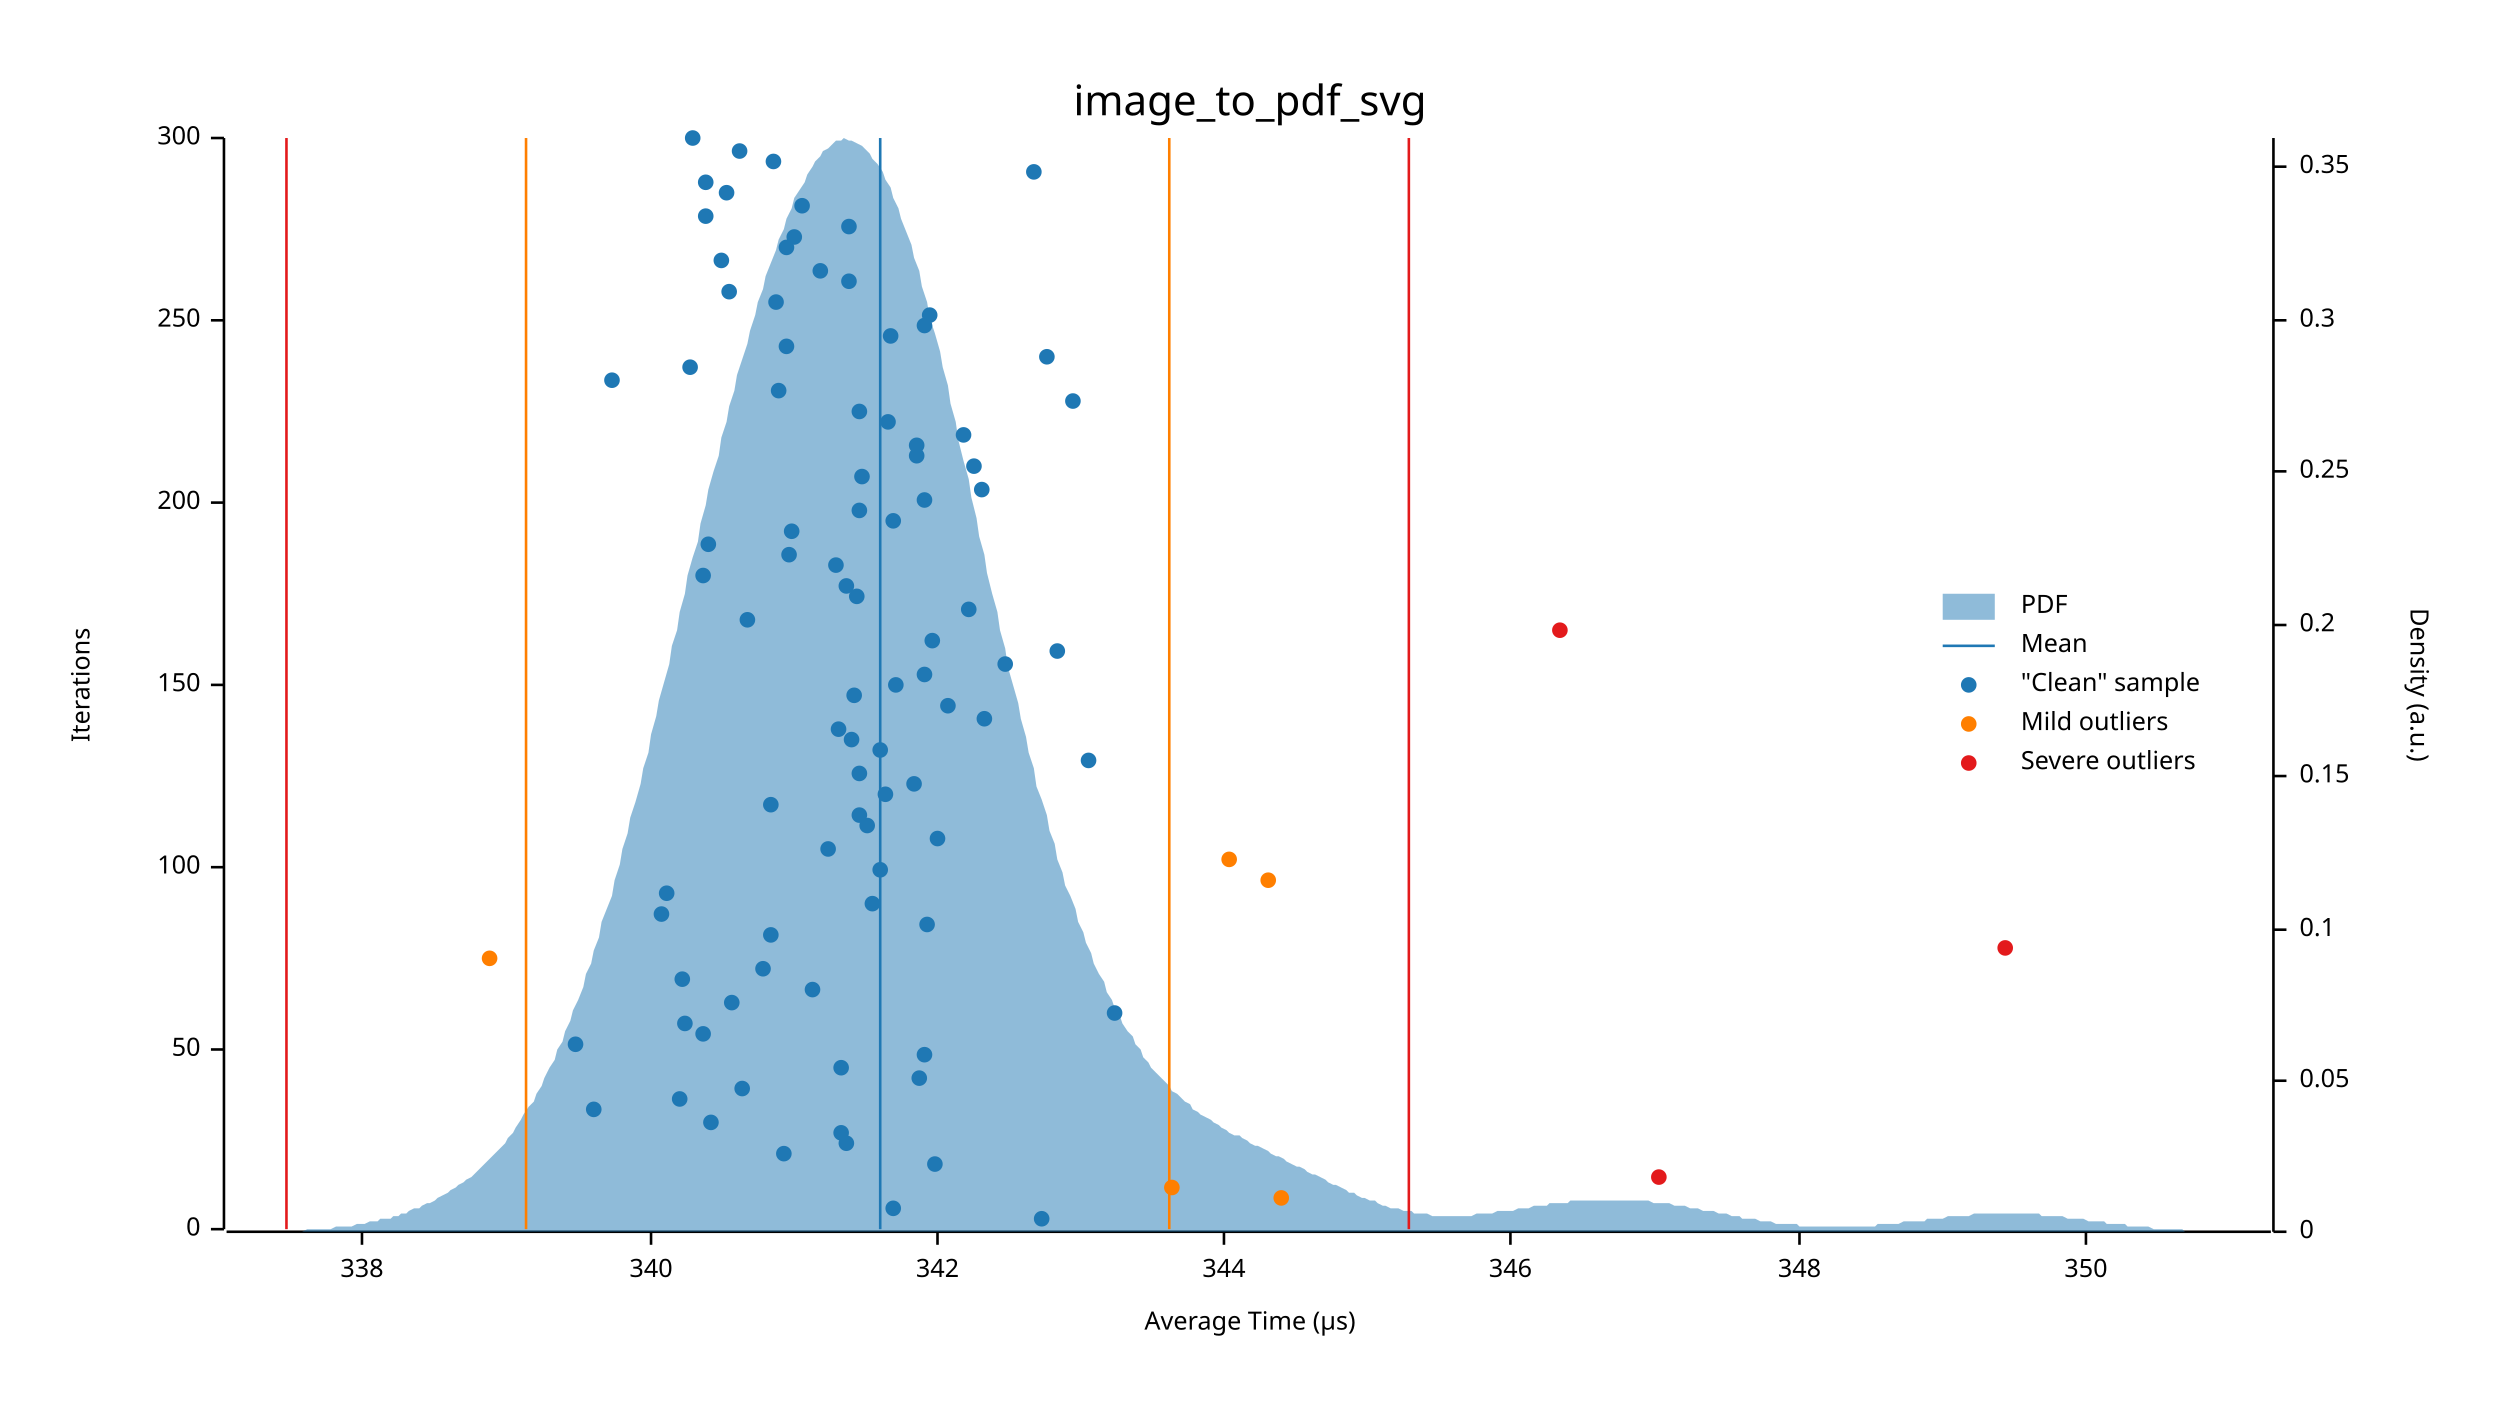
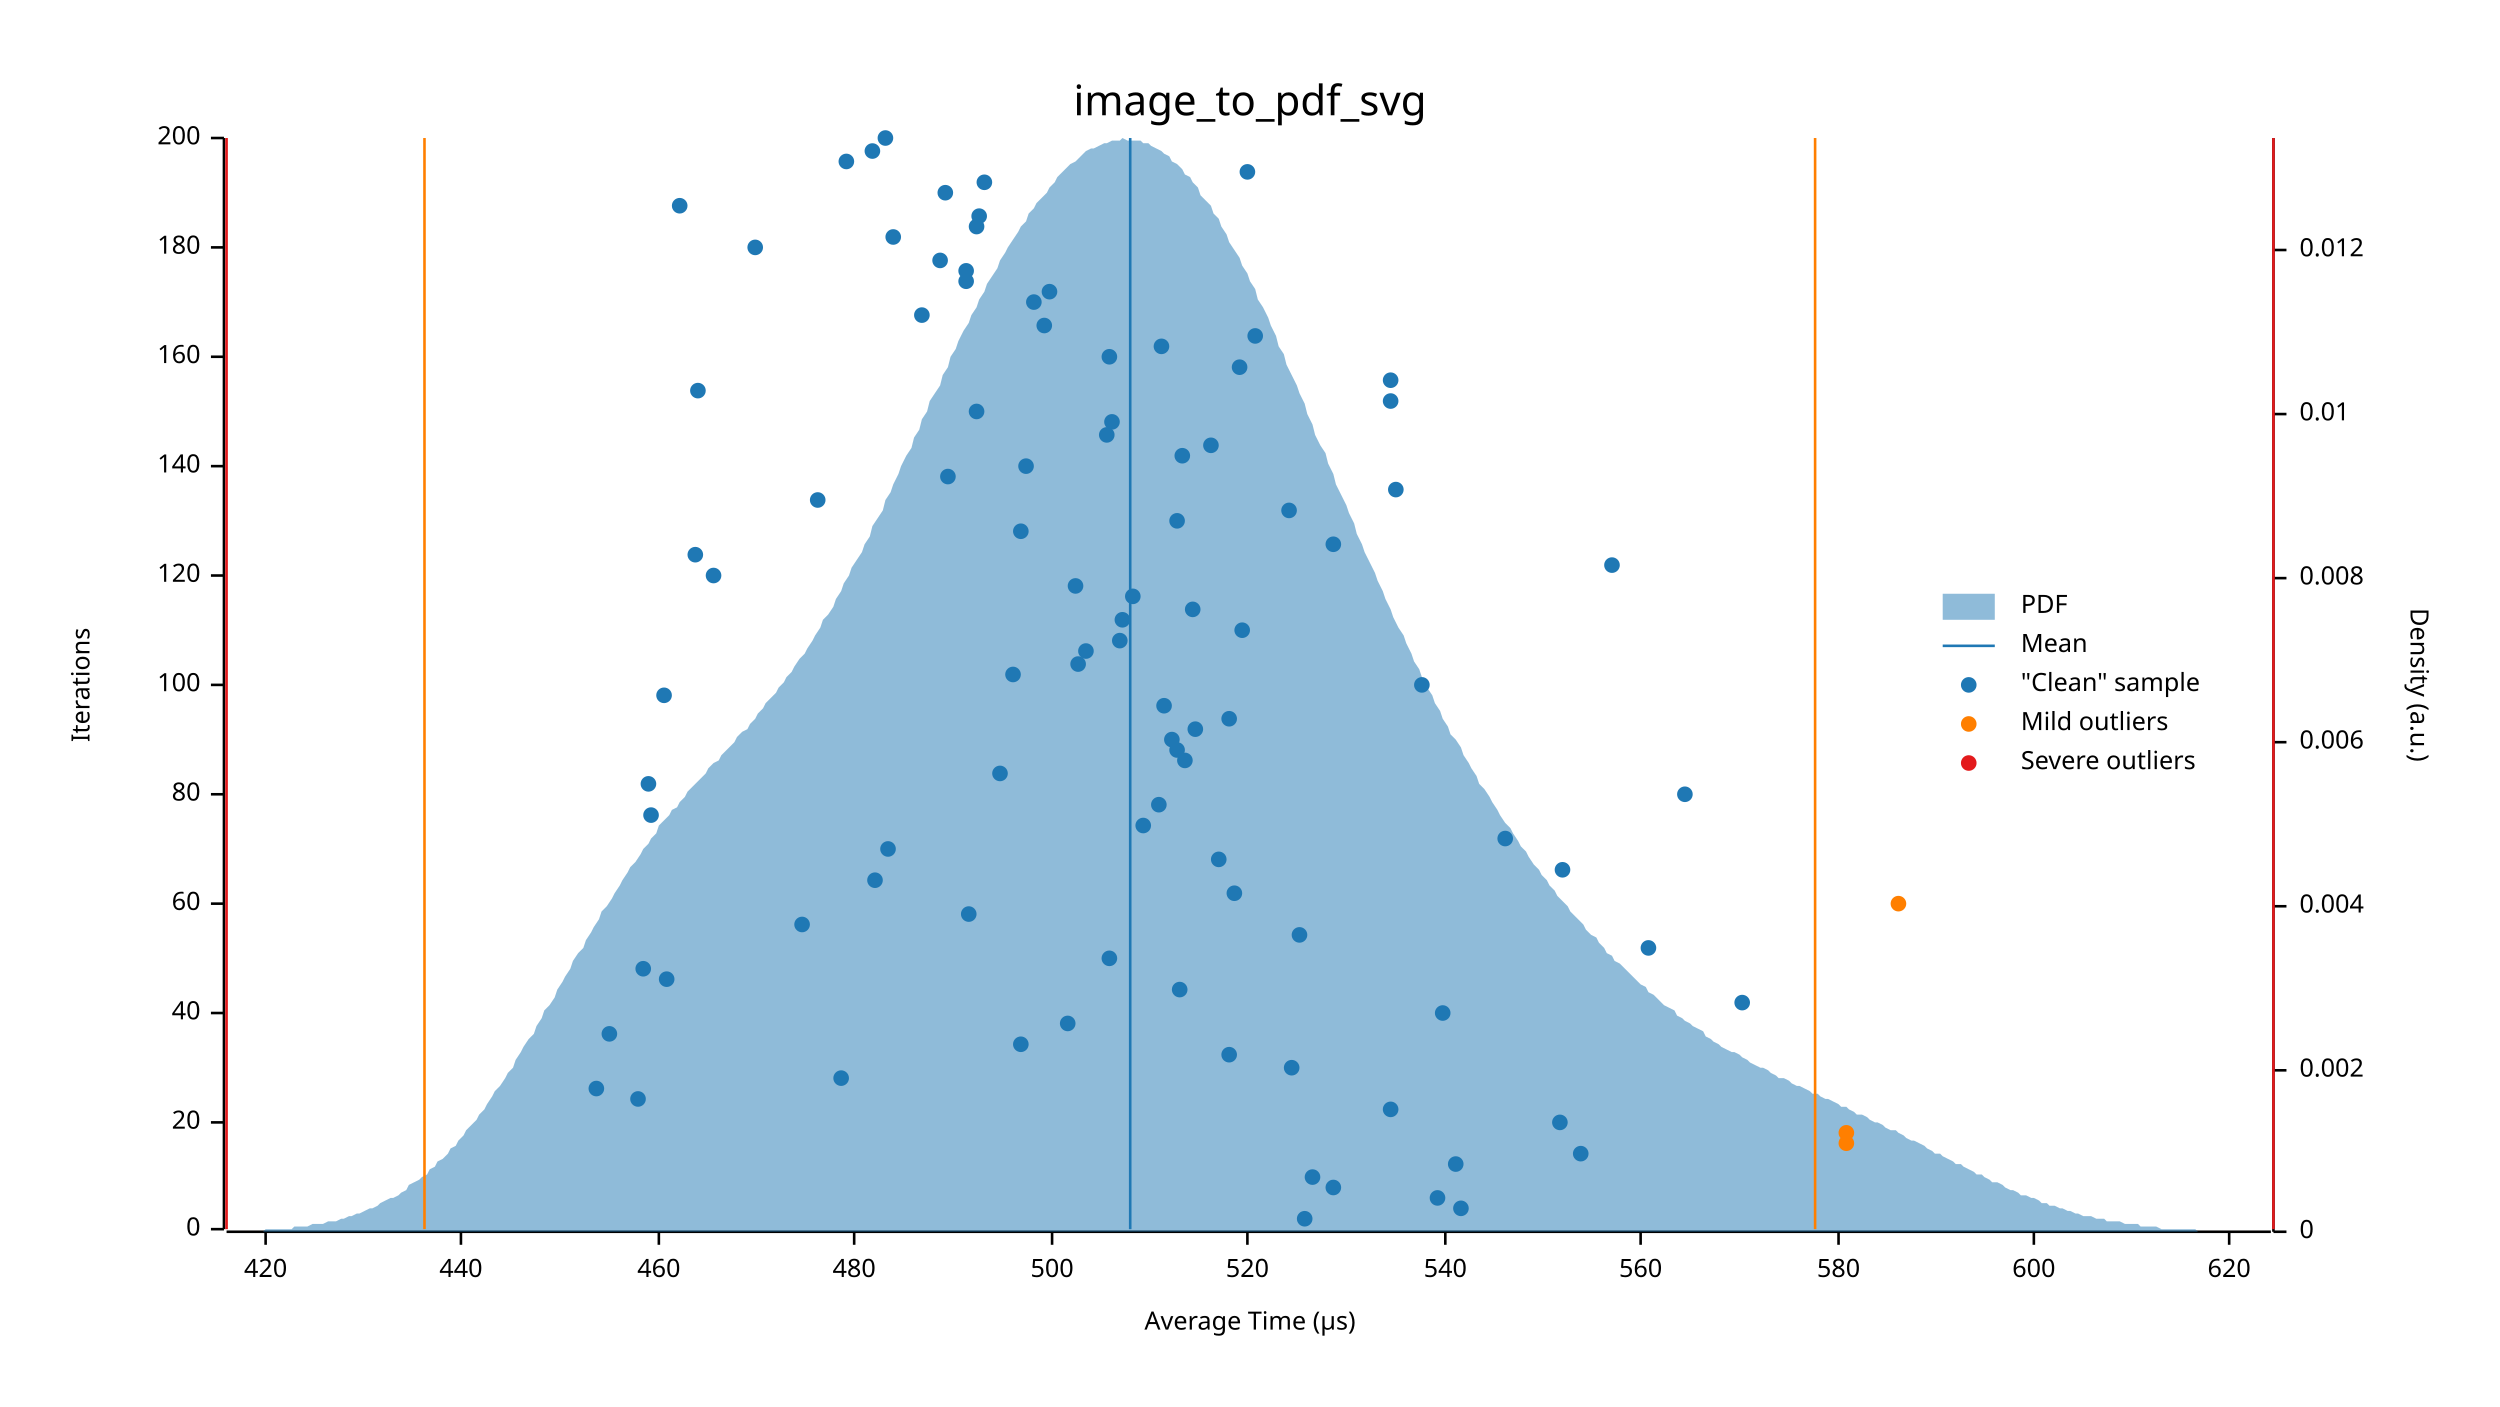
<svg xmlns="http://www.w3.org/2000/svg" width="960" height="540" viewBox="0 0 960 540">
  <text x="480" y="32" dy="0.76em" text-anchor="middle" font-family="sans-serif" font-size="16.129" opacity="1" fill="#000000">
image_to_pdf_svg
</text>
  <text x="27" y="263" dy="0.76em" text-anchor="middle" font-family="sans-serif" font-size="9.677" opacity="1" fill="#000000" transform="rotate(270, 27, 263)">
Iterations
</text>
  <text x="480" y="513" dy="-0.5ex" text-anchor="middle" font-family="sans-serif" font-size="9.677" opacity="1" fill="#000000">
Average Time (µs)
</text>
  <polyline fill="none" opacity="1" stroke="#000000" stroke-width="1" points="86,53 86,472 " />
  <text x="77" y="472" dy="0.5ex" text-anchor="end" font-family="sans-serif" font-size="9.677" opacity="1" fill="#000000">
0
</text>
  <polyline fill="none" opacity="1" stroke="#000000" stroke-width="1" points="81,472 86,472 " />
-   <text x="77" y="403" dy="0.5ex" text-anchor="end" font-family="sans-serif" font-size="9.677" opacity="1" fill="#000000">
- 50
- </text>
-   <polyline fill="none" opacity="1" stroke="#000000" stroke-width="1" points="81,403 86,403 " />
-   <text x="77" y="333" dy="0.5ex" text-anchor="end" font-family="sans-serif" font-size="9.677" opacity="1" fill="#000000">
+   <text x="77" y="431" dy="0.5ex" text-anchor="end" font-family="sans-serif" font-size="9.677" opacity="1" fill="#000000">
+ 20
+ </text>
+   <polyline fill="none" opacity="1" stroke="#000000" stroke-width="1" points="81,431 86,431 " />
+   <text x="77" y="389" dy="0.5ex" text-anchor="end" font-family="sans-serif" font-size="9.677" opacity="1" fill="#000000">
+ 40
+ </text>
+   <polyline fill="none" opacity="1" stroke="#000000" stroke-width="1" points="81,389 86,389 " />
+   <text x="77" y="347" dy="0.5ex" text-anchor="end" font-family="sans-serif" font-size="9.677" opacity="1" fill="#000000">
+ 60
+ </text>
+   <polyline fill="none" opacity="1" stroke="#000000" stroke-width="1" points="81,347 86,347 " />
+   <text x="77" y="305" dy="0.5ex" text-anchor="end" font-family="sans-serif" font-size="9.677" opacity="1" fill="#000000">
+ 80
+ </text>
+   <polyline fill="none" opacity="1" stroke="#000000" stroke-width="1" points="81,305 86,305 " />
+   <text x="77" y="263" dy="0.5ex" text-anchor="end" font-family="sans-serif" font-size="9.677" opacity="1" fill="#000000">
100
</text>
-   <polyline fill="none" opacity="1" stroke="#000000" stroke-width="1" points="81,333 86,333 " />
-   <text x="77" y="263" dy="0.5ex" text-anchor="end" font-family="sans-serif" font-size="9.677" opacity="1" fill="#000000">
- 150
- </text>
  <polyline fill="none" opacity="1" stroke="#000000" stroke-width="1" points="81,263 86,263 " />
-   <text x="77" y="193" dy="0.5ex" text-anchor="end" font-family="sans-serif" font-size="9.677" opacity="1" fill="#000000">
+   <text x="77" y="221" dy="0.5ex" text-anchor="end" font-family="sans-serif" font-size="9.677" opacity="1" fill="#000000">
+ 120
+ </text>
+   <polyline fill="none" opacity="1" stroke="#000000" stroke-width="1" points="81,221 86,221 " />
+   <text x="77" y="179" dy="0.5ex" text-anchor="end" font-family="sans-serif" font-size="9.677" opacity="1" fill="#000000">
+ 140
+ </text>
+   <polyline fill="none" opacity="1" stroke="#000000" stroke-width="1" points="81,179 86,179 " />
+   <text x="77" y="137" dy="0.5ex" text-anchor="end" font-family="sans-serif" font-size="9.677" opacity="1" fill="#000000">
+ 160
+ </text>
+   <polyline fill="none" opacity="1" stroke="#000000" stroke-width="1" points="81,137 86,137 " />
+   <text x="77" y="95" dy="0.5ex" text-anchor="end" font-family="sans-serif" font-size="9.677" opacity="1" fill="#000000">
+ 180
+ </text>
+   <polyline fill="none" opacity="1" stroke="#000000" stroke-width="1" points="81,95 86,95 " />
+   <text x="77" y="53" dy="0.5ex" text-anchor="end" font-family="sans-serif" font-size="9.677" opacity="1" fill="#000000">
200
- </text>
-   <polyline fill="none" opacity="1" stroke="#000000" stroke-width="1" points="81,193 86,193 " />
-   <text x="77" y="123" dy="0.5ex" text-anchor="end" font-family="sans-serif" font-size="9.677" opacity="1" fill="#000000">
- 250
- </text>
-   <polyline fill="none" opacity="1" stroke="#000000" stroke-width="1" points="81,123 86,123 " />
-   <text x="77" y="53" dy="0.5ex" text-anchor="end" font-family="sans-serif" font-size="9.677" opacity="1" fill="#000000">
- 300
</text>
  <polyline fill="none" opacity="1" stroke="#000000" stroke-width="1" points="81,53 86,53 " />
  <polyline fill="none" opacity="1" stroke="#000000" stroke-width="1" points="87,473 872,473 " />
-   <text x="139" y="483" dy="0.76em" text-anchor="middle" font-family="sans-serif" font-size="9.677" opacity="1" fill="#000000">
- 338
- </text>
-   <polyline fill="none" opacity="1" stroke="#000000" stroke-width="1" points="139,473 139,478 " />
-   <text x="250" y="483" dy="0.76em" text-anchor="middle" font-family="sans-serif" font-size="9.677" opacity="1" fill="#000000">
- 340
- </text>
-   <polyline fill="none" opacity="1" stroke="#000000" stroke-width="1" points="250,473 250,478 " />
-   <text x="360" y="483" dy="0.76em" text-anchor="middle" font-family="sans-serif" font-size="9.677" opacity="1" fill="#000000">
- 342
- </text>
-   <polyline fill="none" opacity="1" stroke="#000000" stroke-width="1" points="360,473 360,478 " />
-   <text x="470" y="483" dy="0.76em" text-anchor="middle" font-family="sans-serif" font-size="9.677" opacity="1" fill="#000000">
- 344
- </text>
-   <polyline fill="none" opacity="1" stroke="#000000" stroke-width="1" points="470,473 470,478 " />
-   <text x="580" y="483" dy="0.76em" text-anchor="middle" font-family="sans-serif" font-size="9.677" opacity="1" fill="#000000">
- 346
- </text>
-   <polyline fill="none" opacity="1" stroke="#000000" stroke-width="1" points="580,473 580,478 " />
-   <text x="691" y="483" dy="0.76em" text-anchor="middle" font-family="sans-serif" font-size="9.677" opacity="1" fill="#000000">
- 348
- </text>
-   <polyline fill="none" opacity="1" stroke="#000000" stroke-width="1" points="691,473 691,478 " />
-   <text x="801" y="483" dy="0.76em" text-anchor="middle" font-family="sans-serif" font-size="9.677" opacity="1" fill="#000000">
- 350
- </text>
-   <polyline fill="none" opacity="1" stroke="#000000" stroke-width="1" points="801,473 801,478 " />
+   <text x="102" y="483" dy="0.76em" text-anchor="middle" font-family="sans-serif" font-size="9.677" opacity="1" fill="#000000">
+ 420
+ </text>
+   <polyline fill="none" opacity="1" stroke="#000000" stroke-width="1" points="102,473 102,478 " />
+   <text x="177" y="483" dy="0.76em" text-anchor="middle" font-family="sans-serif" font-size="9.677" opacity="1" fill="#000000">
+ 440
+ </text>
+   <polyline fill="none" opacity="1" stroke="#000000" stroke-width="1" points="177,473 177,478 " />
+   <text x="253" y="483" dy="0.76em" text-anchor="middle" font-family="sans-serif" font-size="9.677" opacity="1" fill="#000000">
+ 460
+ </text>
+   <polyline fill="none" opacity="1" stroke="#000000" stroke-width="1" points="253,473 253,478 " />
+   <text x="328" y="483" dy="0.76em" text-anchor="middle" font-family="sans-serif" font-size="9.677" opacity="1" fill="#000000">
+ 480
+ </text>
+   <polyline fill="none" opacity="1" stroke="#000000" stroke-width="1" points="328,473 328,478 " />
+   <text x="404" y="483" dy="0.76em" text-anchor="middle" font-family="sans-serif" font-size="9.677" opacity="1" fill="#000000">
+ 500
+ </text>
+   <polyline fill="none" opacity="1" stroke="#000000" stroke-width="1" points="404,473 404,478 " />
+   <text x="479" y="483" dy="0.76em" text-anchor="middle" font-family="sans-serif" font-size="9.677" opacity="1" fill="#000000">
+ 520
+ </text>
+   <polyline fill="none" opacity="1" stroke="#000000" stroke-width="1" points="479,473 479,478 " />
+   <text x="555" y="483" dy="0.76em" text-anchor="middle" font-family="sans-serif" font-size="9.677" opacity="1" fill="#000000">
+ 540
+ </text>
+   <polyline fill="none" opacity="1" stroke="#000000" stroke-width="1" points="555,473 555,478 " />
+   <text x="630" y="483" dy="0.76em" text-anchor="middle" font-family="sans-serif" font-size="9.677" opacity="1" fill="#000000">
+ 560
+ </text>
+   <polyline fill="none" opacity="1" stroke="#000000" stroke-width="1" points="630,473 630,478 " />
+   <text x="706" y="483" dy="0.76em" text-anchor="middle" font-family="sans-serif" font-size="9.677" opacity="1" fill="#000000">
+ 580
+ </text>
+   <polyline fill="none" opacity="1" stroke="#000000" stroke-width="1" points="706,473 706,478 " />
+   <text x="781" y="483" dy="0.76em" text-anchor="middle" font-family="sans-serif" font-size="9.677" opacity="1" fill="#000000">
+ 600
+ </text>
+   <polyline fill="none" opacity="1" stroke="#000000" stroke-width="1" points="781,473 781,478 " />
+   <text x="856" y="483" dy="0.76em" text-anchor="middle" font-family="sans-serif" font-size="9.677" opacity="1" fill="#000000">
+ 620
+ </text>
+   <polyline fill="none" opacity="1" stroke="#000000" stroke-width="1" points="856,473 856,478 " />
  <text x="933" y="263" dy="0.76em" text-anchor="middle" font-family="sans-serif" font-size="9.677" opacity="1" fill="#000000" transform="rotate(90, 933, 263)">
Density (a.u.)
</text>
  <polyline fill="none" opacity="1" stroke="#000000" stroke-width="1" points="873,53 873,473 " />
  <text x="883" y="473" dy="0.5ex" text-anchor="start" font-family="sans-serif" font-size="9.677" opacity="1" fill="#000000">
0
</text>
  <polyline fill="none" opacity="1" stroke="#000000" stroke-width="1" points="873,473 878,473 " />
-   <text x="883" y="415" dy="0.5ex" text-anchor="start" font-family="sans-serif" font-size="9.677" opacity="1" fill="#000000">
- 0.05
- </text>
-   <polyline fill="none" opacity="1" stroke="#000000" stroke-width="1" points="873,415 878,415 " />
-   <text x="883" y="357" dy="0.5ex" text-anchor="start" font-family="sans-serif" font-size="9.677" opacity="1" fill="#000000">
- 0.1
- </text>
-   <polyline fill="none" opacity="1" stroke="#000000" stroke-width="1" points="873,357 878,357 " />
-   <text x="883" y="298" dy="0.5ex" text-anchor="start" font-family="sans-serif" font-size="9.677" opacity="1" fill="#000000">
- 0.15
- </text>
-   <polyline fill="none" opacity="1" stroke="#000000" stroke-width="1" points="873,298 878,298 " />
-   <text x="883" y="240" dy="0.5ex" text-anchor="start" font-family="sans-serif" font-size="9.677" opacity="1" fill="#000000">
- 0.2
- </text>
-   <polyline fill="none" opacity="1" stroke="#000000" stroke-width="1" points="873,240 878,240 " />
-   <text x="883" y="181" dy="0.5ex" text-anchor="start" font-family="sans-serif" font-size="9.677" opacity="1" fill="#000000">
- 0.25
- </text>
-   <polyline fill="none" opacity="1" stroke="#000000" stroke-width="1" points="873,181 878,181 " />
-   <text x="883" y="123" dy="0.5ex" text-anchor="start" font-family="sans-serif" font-size="9.677" opacity="1" fill="#000000">
- 0.3
- </text>
-   <polyline fill="none" opacity="1" stroke="#000000" stroke-width="1" points="873,123 878,123 " />
-   <text x="883" y="64" dy="0.5ex" text-anchor="start" font-family="sans-serif" font-size="9.677" opacity="1" fill="#000000">
- 0.35
- </text>
-   <polyline fill="none" opacity="1" stroke="#000000" stroke-width="1" points="873,64 878,64 " />
-   <polygon opacity="0.5" fill="#1F78B4" points="87,473 88,473 90,473 91,473 93,473 94,473 96,473 98,473 99,473 101,473 102,473 104,473 105,473 107,473 109,473 110,473 112,473 113,473 115,473 116,473 118,472 120,472 121,472 123,472 124,472 126,472 127,472 129,471 131,471 132,471 134,471 135,471 137,470 138,470 140,470 142,469 143,469 145,469 146,468 148,468 150,468 151,467 153,467 154,466 156,466 157,465 159,464 161,464 162,463 164,462 165,462 167,461 168,460 170,459 172,458 173,457 175,456 176,455 178,454 179,453 181,452 183,450 184,449 186,447 187,446 189,444 190,443 192,441 194,439 195,437 197,435 198,433 200,430 201,428 203,425 205,423 206,420 208,417 209,414 211,410 213,407 214,403 216,400 217,396 219,392 220,388 222,384 224,379 225,374 227,370 228,365 230,360 231,354 233,349 235,344 236,338 238,332 239,326 241,320 242,314 244,308 246,301 247,295 249,289 250,282 252,275 253,269 255,262 257,255 258,248 260,242 261,235 263,228 264,221 266,214 268,208 269,201 271,194 272,188 274,181 276,175 277,168 279,162 280,156 282,150 283,144 285,138 287,132 288,127 290,121 291,116 293,111 294,106 296,101 298,96 299,92 301,88 302,84 304,80 305,76 307,73 309,70 310,67 312,64 313,62 315,60 316,58 318,57 320,55 321,54 323,54 324,53 326,54 327,54 329,55 331,56 332,57 334,59 335,61 337,63 339,66 340,69 342,72 343,76 345,80 346,84 348,89 350,94 351,99 353,104 354,110 356,116 357,122 359,128 361,135 362,141 364,148 365,155 367,162 368,169 370,177 372,184 373,191 375,199 376,206 378,213 379,220 381,228 383,235 384,242 386,249 387,256 389,263 391,270 392,276 394,283 395,289 397,295 398,302 400,307 402,313 403,319 405,324 406,330 408,335 409,340 411,344 413,349 414,354 416,358 417,362 419,366 420,370 422,374 424,377 425,381 427,384 428,387 430,390 431,393 433,396 435,398 436,401 438,403 439,406 441,408 442,410 444,412 446,414 447,415 449,417 450,419 452,420 454,422 455,423 457,424 458,426 460,427 461,428 463,429 465,430 466,431 468,432 469,433 471,434 472,435 474,436 476,436 477,437 479,438 480,439 482,440 483,440 485,441 487,442 488,443 490,444 491,444 493,445 494,446 496,447 498,448 499,448 501,449 502,450 504,451 505,451 507,452 509,453 510,454 512,455 513,455 515,456 517,457 518,458 520,458 521,459 523,460 524,460 526,461 528,461 529,462 531,463 532,463 534,464 535,464 537,464 539,465 540,465 542,465 543,466 545,466 546,466 548,466 550,467 551,467 553,467 554,467 556,467 557,467 559,467 561,467 562,467 564,467 565,467 567,466 568,466 570,466 572,466 573,466 575,465 576,465 578,465 580,465 581,465 583,464 584,464 586,464 587,464 589,463 591,463 592,463 594,463 595,462 597,462 598,462 600,462 602,462 603,461 605,461 606,461 608,461 609,461 611,461 613,461 614,461 616,461 617,461 619,461 620,461 622,461 624,461 625,461 627,461 628,461 630,461 632,461 633,461 635,462 636,462 638,462 639,462 641,462 643,463 644,463 646,463 647,463 649,464 650,464 652,464 654,465 655,465 657,465 658,465 660,466 661,466 663,466 665,467 666,467 668,467 669,468 671,468 672,468 674,468 676,469 677,469 679,469 680,469 682,470 683,470 685,470 687,470 688,470 690,470 691,471 693,471 695,471 696,471 698,471 699,471 701,471 702,471 704,471 706,471 707,471 709,471 710,471 712,471 713,471 715,471 717,471 718,471 720,471 721,470 723,470 724,470 726,470 728,470 729,470 731,469 732,469 734,469 735,469 737,469 739,469 740,468 742,468 743,468 745,468 746,468 748,467 750,467 751,467 753,467 754,467 756,467 758,466 759,466 761,466 762,466 764,466 765,466 767,466 769,466 770,466 772,466 773,466 775,466 776,466 778,466 780,466 781,466 783,466 784,467 786,467 787,467 789,467 791,467 792,467 794,468 795,468 797,468 798,468 800,468 802,469 803,469 805,469 806,469 808,469 809,470 811,470 813,470 814,470 816,470 817,471 819,471 821,471 822,471 824,471 825,471 827,472 828,472 830,472 832,472 833,472 835,472 836,472 838,472 839,473 841,473 843,473 844,473 846,473 847,473 849,473 850,473 852,473 854,473 855,473 857,473 858,473 860,473 861,473 863,473 865,473 866,473 868,473 869,473 871,473 873,473 873,473 87,473 " />
-   <polyline fill="none" opacity="1" stroke="#1F78B4" stroke-width="1" points="338,472 338,53 " />
-   <polyline fill="none" opacity="1" stroke="#FF7F00" stroke-width="1" points="202,472 202,53 " />
-   <polyline fill="none" opacity="1" stroke="#FF7F00" stroke-width="1" points="449,472 449,53 " />
-   <polyline fill="none" opacity="1" stroke="#E31A1C" stroke-width="1" points="110,472 110,53 " />
-   <polyline fill="none" opacity="1" stroke="#E31A1C" stroke-width="1" points="541,472 541,53 " />
-   <circle cx="400" cy="468" r="3" opacity="1" fill="#1F78B4" stroke="none" stroke-width="1" />
-   <circle cx="343" cy="464" r="3" opacity="1" fill="#1F78B4" stroke="none" stroke-width="1" />
-   <circle cx="359" cy="447" r="3" opacity="1" fill="#1F78B4" stroke="none" stroke-width="1" />
-   <circle cx="301" cy="443" r="3" opacity="1" fill="#1F78B4" stroke="none" stroke-width="1" />
-   <circle cx="325" cy="439" r="3" opacity="1" fill="#1F78B4" stroke="none" stroke-width="1" />
-   <circle cx="323" cy="435" r="3" opacity="1" fill="#1F78B4" stroke="none" stroke-width="1" />
-   <circle cx="273" cy="431" r="3" opacity="1" fill="#1F78B4" stroke="none" stroke-width="1" />
-   <circle cx="228" cy="426" r="3" opacity="1" fill="#1F78B4" stroke="none" stroke-width="1" />
-   <circle cx="261" cy="422" r="3" opacity="1" fill="#1F78B4" stroke="none" stroke-width="1" />
-   <circle cx="285" cy="418" r="3" opacity="1" fill="#1F78B4" stroke="none" stroke-width="1" />
-   <circle cx="353" cy="414" r="3" opacity="1" fill="#1F78B4" stroke="none" stroke-width="1" />
-   <circle cx="323" cy="410" r="3" opacity="1" fill="#1F78B4" stroke="none" stroke-width="1" />
-   <circle cx="355" cy="405" r="3" opacity="1" fill="#1F78B4" stroke="none" stroke-width="1" />
-   <circle cx="221" cy="401" r="3" opacity="1" fill="#1F78B4" stroke="none" stroke-width="1" />
-   <circle cx="270" cy="397" r="3" opacity="1" fill="#1F78B4" stroke="none" stroke-width="1" />
-   <circle cx="263" cy="393" r="3" opacity="1" fill="#1F78B4" stroke="none" stroke-width="1" />
-   <circle cx="428" cy="389" r="3" opacity="1" fill="#1F78B4" stroke="none" stroke-width="1" />
-   <circle cx="281" cy="385" r="3" opacity="1" fill="#1F78B4" stroke="none" stroke-width="1" />
-   <circle cx="312" cy="380" r="3" opacity="1" fill="#1F78B4" stroke="none" stroke-width="1" />
-   <circle cx="262" cy="376" r="3" opacity="1" fill="#1F78B4" stroke="none" stroke-width="1" />
-   <circle cx="293" cy="372" r="3" opacity="1" fill="#1F78B4" stroke="none" stroke-width="1" />
-   <circle cx="296" cy="359" r="3" opacity="1" fill="#1F78B4" stroke="none" stroke-width="1" />
-   <circle cx="356" cy="355" r="3" opacity="1" fill="#1F78B4" stroke="none" stroke-width="1" />
-   <circle cx="254" cy="351" r="3" opacity="1" fill="#1F78B4" stroke="none" stroke-width="1" />
-   <circle cx="335" cy="347" r="3" opacity="1" fill="#1F78B4" stroke="none" stroke-width="1" />
-   <circle cx="256" cy="343" r="3" opacity="1" fill="#1F78B4" stroke="none" stroke-width="1" />
-   <circle cx="338" cy="334" r="3" opacity="1" fill="#1F78B4" stroke="none" stroke-width="1" />
-   <circle cx="318" cy="326" r="3" opacity="1" fill="#1F78B4" stroke="none" stroke-width="1" />
-   <circle cx="360" cy="322" r="3" opacity="1" fill="#1F78B4" stroke="none" stroke-width="1" />
-   <circle cx="333" cy="317" r="3" opacity="1" fill="#1F78B4" stroke="none" stroke-width="1" />
-   <circle cx="330" cy="313" r="3" opacity="1" fill="#1F78B4" stroke="none" stroke-width="1" />
-   <circle cx="296" cy="309" r="3" opacity="1" fill="#1F78B4" stroke="none" stroke-width="1" />
-   <circle cx="340" cy="305" r="3" opacity="1" fill="#1F78B4" stroke="none" stroke-width="1" />
-   <circle cx="351" cy="301" r="3" opacity="1" fill="#1F78B4" stroke="none" stroke-width="1" />
-   <circle cx="330" cy="297" r="3" opacity="1" fill="#1F78B4" stroke="none" stroke-width="1" />
-   <circle cx="418" cy="292" r="3" opacity="1" fill="#1F78B4" stroke="none" stroke-width="1" />
-   <circle cx="338" cy="288" r="3" opacity="1" fill="#1F78B4" stroke="none" stroke-width="1" />
-   <circle cx="327" cy="284" r="3" opacity="1" fill="#1F78B4" stroke="none" stroke-width="1" />
-   <circle cx="322" cy="280" r="3" opacity="1" fill="#1F78B4" stroke="none" stroke-width="1" />
-   <circle cx="378" cy="276" r="3" opacity="1" fill="#1F78B4" stroke="none" stroke-width="1" />
-   <circle cx="364" cy="271" r="3" opacity="1" fill="#1F78B4" stroke="none" stroke-width="1" />
-   <circle cx="328" cy="267" r="3" opacity="1" fill="#1F78B4" stroke="none" stroke-width="1" />
-   <circle cx="344" cy="263" r="3" opacity="1" fill="#1F78B4" stroke="none" stroke-width="1" />
-   <circle cx="355" cy="259" r="3" opacity="1" fill="#1F78B4" stroke="none" stroke-width="1" />
-   <circle cx="386" cy="255" r="3" opacity="1" fill="#1F78B4" stroke="none" stroke-width="1" />
-   <circle cx="406" cy="250" r="3" opacity="1" fill="#1F78B4" stroke="none" stroke-width="1" />
-   <circle cx="358" cy="246" r="3" opacity="1" fill="#1F78B4" stroke="none" stroke-width="1" />
-   <circle cx="287" cy="238" r="3" opacity="1" fill="#1F78B4" stroke="none" stroke-width="1" />
-   <circle cx="372" cy="234" r="3" opacity="1" fill="#1F78B4" stroke="none" stroke-width="1" />
-   <circle cx="329" cy="229" r="3" opacity="1" fill="#1F78B4" stroke="none" stroke-width="1" />
-   <circle cx="325" cy="225" r="3" opacity="1" fill="#1F78B4" stroke="none" stroke-width="1" />
-   <circle cx="270" cy="221" r="3" opacity="1" fill="#1F78B4" stroke="none" stroke-width="1" />
-   <circle cx="321" cy="217" r="3" opacity="1" fill="#1F78B4" stroke="none" stroke-width="1" />
-   <circle cx="303" cy="213" r="3" opacity="1" fill="#1F78B4" stroke="none" stroke-width="1" />
-   <circle cx="272" cy="209" r="3" opacity="1" fill="#1F78B4" stroke="none" stroke-width="1" />
-   <circle cx="304" cy="204" r="3" opacity="1" fill="#1F78B4" stroke="none" stroke-width="1" />
-   <circle cx="343" cy="200" r="3" opacity="1" fill="#1F78B4" stroke="none" stroke-width="1" />
-   <circle cx="330" cy="196" r="3" opacity="1" fill="#1F78B4" stroke="none" stroke-width="1" />
-   <circle cx="355" cy="192" r="3" opacity="1" fill="#1F78B4" stroke="none" stroke-width="1" />
-   <circle cx="377" cy="188" r="3" opacity="1" fill="#1F78B4" stroke="none" stroke-width="1" />
-   <circle cx="331" cy="183" r="3" opacity="1" fill="#1F78B4" stroke="none" stroke-width="1" />
-   <circle cx="374" cy="179" r="3" opacity="1" fill="#1F78B4" stroke="none" stroke-width="1" />
-   <circle cx="352" cy="175" r="3" opacity="1" fill="#1F78B4" stroke="none" stroke-width="1" />
-   <circle cx="352" cy="171" r="3" opacity="1" fill="#1F78B4" stroke="none" stroke-width="1" />
-   <circle cx="370" cy="167" r="3" opacity="1" fill="#1F78B4" stroke="none" stroke-width="1" />
-   <circle cx="341" cy="162" r="3" opacity="1" fill="#1F78B4" stroke="none" stroke-width="1" />
-   <circle cx="330" cy="158" r="3" opacity="1" fill="#1F78B4" stroke="none" stroke-width="1" />
-   <circle cx="412" cy="154" r="3" opacity="1" fill="#1F78B4" stroke="none" stroke-width="1" />
-   <circle cx="299" cy="150" r="3" opacity="1" fill="#1F78B4" stroke="none" stroke-width="1" />
-   <circle cx="235" cy="146" r="3" opacity="1" fill="#1F78B4" stroke="none" stroke-width="1" />
-   <circle cx="265" cy="141" r="3" opacity="1" fill="#1F78B4" stroke="none" stroke-width="1" />
-   <circle cx="402" cy="137" r="3" opacity="1" fill="#1F78B4" stroke="none" stroke-width="1" />
-   <circle cx="302" cy="133" r="3" opacity="1" fill="#1F78B4" stroke="none" stroke-width="1" />
-   <circle cx="342" cy="129" r="3" opacity="1" fill="#1F78B4" stroke="none" stroke-width="1" />
-   <circle cx="355" cy="125" r="3" opacity="1" fill="#1F78B4" stroke="none" stroke-width="1" />
-   <circle cx="357" cy="121" r="3" opacity="1" fill="#1F78B4" stroke="none" stroke-width="1" />
-   <circle cx="298" cy="116" r="3" opacity="1" fill="#1F78B4" stroke="none" stroke-width="1" />
-   <circle cx="280" cy="112" r="3" opacity="1" fill="#1F78B4" stroke="none" stroke-width="1" />
-   <circle cx="326" cy="108" r="3" opacity="1" fill="#1F78B4" stroke="none" stroke-width="1" />
-   <circle cx="315" cy="104" r="3" opacity="1" fill="#1F78B4" stroke="none" stroke-width="1" />
-   <circle cx="277" cy="100" r="3" opacity="1" fill="#1F78B4" stroke="none" stroke-width="1" />
-   <circle cx="302" cy="95" r="3" opacity="1" fill="#1F78B4" stroke="none" stroke-width="1" />
-   <circle cx="305" cy="91" r="3" opacity="1" fill="#1F78B4" stroke="none" stroke-width="1" />
-   <circle cx="326" cy="87" r="3" opacity="1" fill="#1F78B4" stroke="none" stroke-width="1" />
-   <circle cx="271" cy="83" r="3" opacity="1" fill="#1F78B4" stroke="none" stroke-width="1" />
-   <circle cx="308" cy="79" r="3" opacity="1" fill="#1F78B4" stroke="none" stroke-width="1" />
-   <circle cx="279" cy="74" r="3" opacity="1" fill="#1F78B4" stroke="none" stroke-width="1" />
-   <circle cx="271" cy="70" r="3" opacity="1" fill="#1F78B4" stroke="none" stroke-width="1" />
-   <circle cx="397" cy="66" r="3" opacity="1" fill="#1F78B4" stroke="none" stroke-width="1" />
-   <circle cx="297" cy="62" r="3" opacity="1" fill="#1F78B4" stroke="none" stroke-width="1" />
-   <circle cx="284" cy="58" r="3" opacity="1" fill="#1F78B4" stroke="none" stroke-width="1" />
-   <circle cx="266" cy="53" r="3" opacity="1" fill="#1F78B4" stroke="none" stroke-width="1" />
-   <circle cx="492" cy="460" r="3" opacity="1" fill="#FF7F00" stroke="none" stroke-width="1" />
-   <circle cx="450" cy="456" r="3" opacity="1" fill="#FF7F00" stroke="none" stroke-width="1" />
-   <circle cx="188" cy="368" r="3" opacity="1" fill="#FF7F00" stroke="none" stroke-width="1" />
-   <circle cx="487" cy="338" r="3" opacity="1" fill="#FF7F00" stroke="none" stroke-width="1" />
-   <circle cx="472" cy="330" r="3" opacity="1" fill="#FF7F00" stroke="none" stroke-width="1" />
-   <circle cx="637" cy="452" r="3" opacity="1" fill="#E31A1C" stroke="none" stroke-width="1" />
-   <circle cx="770" cy="364" r="3" opacity="1" fill="#E31A1C" stroke="none" stroke-width="1" />
-   <circle cx="599" cy="242" r="3" opacity="1" fill="#E31A1C" stroke="none" stroke-width="1" />
+   <text x="883" y="411" dy="0.5ex" text-anchor="start" font-family="sans-serif" font-size="9.677" opacity="1" fill="#000000">
+ 0.002
+ </text>
+   <polyline fill="none" opacity="1" stroke="#000000" stroke-width="1" points="873,411 878,411 " />
+   <text x="883" y="348" dy="0.5ex" text-anchor="start" font-family="sans-serif" font-size="9.677" opacity="1" fill="#000000">
+ 0.004
+ </text>
+   <polyline fill="none" opacity="1" stroke="#000000" stroke-width="1" points="873,348 878,348 " />
+   <text x="883" y="285" dy="0.5ex" text-anchor="start" font-family="sans-serif" font-size="9.677" opacity="1" fill="#000000">
+ 0.006
+ </text>
+   <polyline fill="none" opacity="1" stroke="#000000" stroke-width="1" points="873,285 878,285 " />
+   <text x="883" y="222" dy="0.5ex" text-anchor="start" font-family="sans-serif" font-size="9.677" opacity="1" fill="#000000">
+ 0.008
+ </text>
+   <polyline fill="none" opacity="1" stroke="#000000" stroke-width="1" points="873,222 878,222 " />
+   <text x="883" y="159" dy="0.5ex" text-anchor="start" font-family="sans-serif" font-size="9.677" opacity="1" fill="#000000">
+ 0.01
+ </text>
+   <polyline fill="none" opacity="1" stroke="#000000" stroke-width="1" points="873,159 878,159 " />
+   <text x="883" y="96" dy="0.5ex" text-anchor="start" font-family="sans-serif" font-size="9.677" opacity="1" fill="#000000">
+ 0.012
+ </text>
+   <polyline fill="none" opacity="1" stroke="#000000" stroke-width="1" points="873,96 878,96 " />
+   <polygon opacity="0.5" fill="#1F78B4" points="87,473 88,473 90,473 91,473 93,473 94,473 96,473 98,473 99,473 101,473 102,472 104,472 105,472 107,472 109,472 110,472 112,472 113,471 115,471 116,471 118,471 120,470 121,470 123,470 124,470 126,469 127,469 129,469 131,468 132,468 134,467 135,467 137,466 138,466 140,465 142,464 143,464 145,463 146,462 148,461 150,460 151,460 153,459 154,458 156,457 157,455 159,454 161,453 162,452 164,451 165,449 167,448 168,446 170,445 172,443 173,441 175,440 176,438 178,436 179,434 181,432 183,430 184,428 186,426 187,424 189,421 190,419 192,417 194,414 195,412 197,410 198,407 200,404 201,402 203,399 205,397 206,394 208,391 209,388 211,386 213,383 214,380 216,377 217,375 219,372 220,369 222,366 224,364 225,361 227,358 228,356 230,353 231,350 233,348 235,345 236,343 238,340 239,338 241,335 242,333 244,331 246,328 247,326 249,324 250,322 252,320 253,317 255,315 257,313 258,311 260,310 261,308 263,306 264,304 266,302 268,300 269,299 271,297 272,295 274,293 276,292 277,290 279,288 280,287 282,285 283,283 285,281 287,280 288,278 290,276 291,274 293,272 294,270 296,268 298,266 299,264 301,262 302,260 304,258 305,256 307,253 309,251 310,249 312,246 313,244 315,241 316,238 318,236 320,233 321,230 323,227 324,224 326,221 327,218 329,215 331,212 332,209 334,206 335,202 337,199 339,196 340,192 342,189 343,186 345,182 346,179 348,175 350,172 351,168 353,165 354,161 356,158 357,154 359,151 361,148 362,144 364,141 365,137 367,134 368,131 370,127 372,124 373,121 375,118 376,115 378,112 379,109 381,106 383,103 384,100 386,97 387,95 389,92 391,89 392,87 394,85 395,82 397,80 398,78 400,76 402,74 403,72 405,70 406,68 408,66 409,65 411,63 413,62 414,61 416,59 417,58 419,57 420,57 422,56 424,55 425,55 427,54 428,54 430,54 431,53 433,54 435,54 436,54 438,54 439,55 441,55 442,56 444,57 446,58 447,59 449,60 450,62 452,63 454,65 455,67 457,68 458,70 460,72 461,75 463,77 465,79 466,82 468,84 469,87 471,90 472,93 474,96 476,99 477,102 479,105 480,108 482,111 483,115 485,118 487,122 488,125 490,129 491,133 493,136 494,140 496,144 498,148 499,151 501,155 502,159 504,163 505,167 507,171 509,174 510,178 512,182 513,186 515,190 517,194 518,197 520,201 521,205 523,209 524,212 526,216 528,220 529,223 531,227 532,230 534,234 535,237 537,241 539,244 540,247 542,251 543,254 545,257 546,260 548,264 550,267 551,270 553,273 554,276 556,279 557,282 559,284 561,287 562,290 564,293 565,295 567,298 568,301 570,303 572,306 573,308 575,311 576,313 578,316 580,318 581,320 583,323 584,325 586,327 587,329 589,332 591,334 592,336 594,338 595,340 597,342 598,344 600,346 602,348 603,350 605,352 606,353 608,355 609,357 611,359 613,360 614,362 616,364 617,366 619,367 620,369 622,370 624,372 625,373 627,375 628,376 630,378 632,379 633,381 635,382 636,383 638,385 639,386 641,387 643,388 644,390 646,391 647,392 649,393 650,394 652,395 654,396 655,398 657,399 658,400 660,401 661,402 663,403 665,404 666,404 668,405 669,406 671,407 672,408 674,409 676,410 677,410 679,411 680,412 682,413 683,414 685,414 687,415 688,416 690,417 691,417 693,418 695,419 696,420 698,420 699,421 701,422 702,422 704,423 706,424 707,425 709,425 710,426 712,427 713,428 715,428 717,429 718,430 720,431 721,431 723,432 724,433 726,434 728,434 729,435 731,436 732,437 734,438 735,438 737,439 739,440 740,441 742,442 743,443 745,443 746,444 748,445 750,446 751,447 753,447 754,448 756,449 758,450 759,451 761,451 762,452 764,453 765,454 767,454 769,455 770,456 772,457 773,457 775,458 776,459 778,459 780,460 781,460 783,461 784,462 786,462 787,463 789,463 791,464 792,464 794,465 795,465 797,466 798,466 800,467 802,467 803,467 805,468 806,468 808,468 809,469 811,469 813,469 814,469 816,470 817,470 819,470 821,470 822,471 824,471 825,471 827,471 828,471 830,472 832,472 833,472 835,472 836,472 838,472 839,472 841,472 843,472 844,473 846,473 847,473 849,473 850,473 852,473 854,473 855,473 857,473 858,473 860,473 861,473 863,473 865,473 866,473 868,473 869,473 871,473 873,473 873,473 87,473 " />
+   <polyline fill="none" opacity="1" stroke="#1F78B4" stroke-width="1" points="434,472 434,53 " />
+   <polyline fill="none" opacity="1" stroke="#FF7F00" stroke-width="1" points="163,472 163,53 " />
+   <polyline fill="none" opacity="1" stroke="#FF7F00" stroke-width="1" points="697,472 697,53 " />
+   <polyline fill="none" opacity="1" stroke="#E31A1C" stroke-width="1" points="87,472 87,53 " />
+   <polyline fill="none" opacity="1" stroke="#E31A1C" stroke-width="1" points="873,472 873,53 " />
+   <circle cx="501" cy="468" r="3" opacity="1" fill="#1F78B4" stroke="none" stroke-width="1" />
+   <circle cx="561" cy="464" r="3" opacity="1" fill="#1F78B4" stroke="none" stroke-width="1" />
+   <circle cx="552" cy="460" r="3" opacity="1" fill="#1F78B4" stroke="none" stroke-width="1" />
+   <circle cx="512" cy="456" r="3" opacity="1" fill="#1F78B4" stroke="none" stroke-width="1" />
+   <circle cx="504" cy="452" r="3" opacity="1" fill="#1F78B4" stroke="none" stroke-width="1" />
+   <circle cx="559" cy="447" r="3" opacity="1" fill="#1F78B4" stroke="none" stroke-width="1" />
+   <circle cx="607" cy="443" r="3" opacity="1" fill="#1F78B4" stroke="none" stroke-width="1" />
+   <circle cx="599" cy="431" r="3" opacity="1" fill="#1F78B4" stroke="none" stroke-width="1" />
+   <circle cx="534" cy="426" r="3" opacity="1" fill="#1F78B4" stroke="none" stroke-width="1" />
+   <circle cx="245" cy="422" r="3" opacity="1" fill="#1F78B4" stroke="none" stroke-width="1" />
+   <circle cx="229" cy="418" r="3" opacity="1" fill="#1F78B4" stroke="none" stroke-width="1" />
+   <circle cx="323" cy="414" r="3" opacity="1" fill="#1F78B4" stroke="none" stroke-width="1" />
+   <circle cx="496" cy="410" r="3" opacity="1" fill="#1F78B4" stroke="none" stroke-width="1" />
+   <circle cx="472" cy="405" r="3" opacity="1" fill="#1F78B4" stroke="none" stroke-width="1" />
+   <circle cx="392" cy="401" r="3" opacity="1" fill="#1F78B4" stroke="none" stroke-width="1" />
+   <circle cx="234" cy="397" r="3" opacity="1" fill="#1F78B4" stroke="none" stroke-width="1" />
+   <circle cx="410" cy="393" r="3" opacity="1" fill="#1F78B4" stroke="none" stroke-width="1" />
+   <circle cx="554" cy="389" r="3" opacity="1" fill="#1F78B4" stroke="none" stroke-width="1" />
+   <circle cx="669" cy="385" r="3" opacity="1" fill="#1F78B4" stroke="none" stroke-width="1" />
+   <circle cx="453" cy="380" r="3" opacity="1" fill="#1F78B4" stroke="none" stroke-width="1" />
+   <circle cx="256" cy="376" r="3" opacity="1" fill="#1F78B4" stroke="none" stroke-width="1" />
+   <circle cx="247" cy="372" r="3" opacity="1" fill="#1F78B4" stroke="none" stroke-width="1" />
+   <circle cx="426" cy="368" r="3" opacity="1" fill="#1F78B4" stroke="none" stroke-width="1" />
+   <circle cx="633" cy="364" r="3" opacity="1" fill="#1F78B4" stroke="none" stroke-width="1" />
+   <circle cx="499" cy="359" r="3" opacity="1" fill="#1F78B4" stroke="none" stroke-width="1" />
+   <circle cx="308" cy="355" r="3" opacity="1" fill="#1F78B4" stroke="none" stroke-width="1" />
+   <circle cx="372" cy="351" r="3" opacity="1" fill="#1F78B4" stroke="none" stroke-width="1" />
+   <circle cx="474" cy="343" r="3" opacity="1" fill="#1F78B4" stroke="none" stroke-width="1" />
+   <circle cx="336" cy="338" r="3" opacity="1" fill="#1F78B4" stroke="none" stroke-width="1" />
+   <circle cx="600" cy="334" r="3" opacity="1" fill="#1F78B4" stroke="none" stroke-width="1" />
+   <circle cx="468" cy="330" r="3" opacity="1" fill="#1F78B4" stroke="none" stroke-width="1" />
+   <circle cx="341" cy="326" r="3" opacity="1" fill="#1F78B4" stroke="none" stroke-width="1" />
+   <circle cx="578" cy="322" r="3" opacity="1" fill="#1F78B4" stroke="none" stroke-width="1" />
+   <circle cx="439" cy="317" r="3" opacity="1" fill="#1F78B4" stroke="none" stroke-width="1" />
+   <circle cx="250" cy="313" r="3" opacity="1" fill="#1F78B4" stroke="none" stroke-width="1" />
+   <circle cx="445" cy="309" r="3" opacity="1" fill="#1F78B4" stroke="none" stroke-width="1" />
+   <circle cx="647" cy="305" r="3" opacity="1" fill="#1F78B4" stroke="none" stroke-width="1" />
+   <circle cx="249" cy="301" r="3" opacity="1" fill="#1F78B4" stroke="none" stroke-width="1" />
+   <circle cx="384" cy="297" r="3" opacity="1" fill="#1F78B4" stroke="none" stroke-width="1" />
+   <circle cx="455" cy="292" r="3" opacity="1" fill="#1F78B4" stroke="none" stroke-width="1" />
+   <circle cx="452" cy="288" r="3" opacity="1" fill="#1F78B4" stroke="none" stroke-width="1" />
+   <circle cx="450" cy="284" r="3" opacity="1" fill="#1F78B4" stroke="none" stroke-width="1" />
+   <circle cx="459" cy="280" r="3" opacity="1" fill="#1F78B4" stroke="none" stroke-width="1" />
+   <circle cx="472" cy="276" r="3" opacity="1" fill="#1F78B4" stroke="none" stroke-width="1" />
+   <circle cx="447" cy="271" r="3" opacity="1" fill="#1F78B4" stroke="none" stroke-width="1" />
+   <circle cx="255" cy="267" r="3" opacity="1" fill="#1F78B4" stroke="none" stroke-width="1" />
+   <circle cx="546" cy="263" r="3" opacity="1" fill="#1F78B4" stroke="none" stroke-width="1" />
+   <circle cx="389" cy="259" r="3" opacity="1" fill="#1F78B4" stroke="none" stroke-width="1" />
+   <circle cx="414" cy="255" r="3" opacity="1" fill="#1F78B4" stroke="none" stroke-width="1" />
+   <circle cx="417" cy="250" r="3" opacity="1" fill="#1F78B4" stroke="none" stroke-width="1" />
+   <circle cx="430" cy="246" r="3" opacity="1" fill="#1F78B4" stroke="none" stroke-width="1" />
+   <circle cx="477" cy="242" r="3" opacity="1" fill="#1F78B4" stroke="none" stroke-width="1" />
+   <circle cx="431" cy="238" r="3" opacity="1" fill="#1F78B4" stroke="none" stroke-width="1" />
+   <circle cx="458" cy="234" r="3" opacity="1" fill="#1F78B4" stroke="none" stroke-width="1" />
+   <circle cx="435" cy="229" r="3" opacity="1" fill="#1F78B4" stroke="none" stroke-width="1" />
+   <circle cx="413" cy="225" r="3" opacity="1" fill="#1F78B4" stroke="none" stroke-width="1" />
+   <circle cx="274" cy="221" r="3" opacity="1" fill="#1F78B4" stroke="none" stroke-width="1" />
+   <circle cx="619" cy="217" r="3" opacity="1" fill="#1F78B4" stroke="none" stroke-width="1" />
+   <circle cx="267" cy="213" r="3" opacity="1" fill="#1F78B4" stroke="none" stroke-width="1" />
+   <circle cx="512" cy="209" r="3" opacity="1" fill="#1F78B4" stroke="none" stroke-width="1" />
+   <circle cx="392" cy="204" r="3" opacity="1" fill="#1F78B4" stroke="none" stroke-width="1" />
+   <circle cx="452" cy="200" r="3" opacity="1" fill="#1F78B4" stroke="none" stroke-width="1" />
+   <circle cx="495" cy="196" r="3" opacity="1" fill="#1F78B4" stroke="none" stroke-width="1" />
+   <circle cx="314" cy="192" r="3" opacity="1" fill="#1F78B4" stroke="none" stroke-width="1" />
+   <circle cx="536" cy="188" r="3" opacity="1" fill="#1F78B4" stroke="none" stroke-width="1" />
+   <circle cx="364" cy="183" r="3" opacity="1" fill="#1F78B4" stroke="none" stroke-width="1" />
+   <circle cx="394" cy="179" r="3" opacity="1" fill="#1F78B4" stroke="none" stroke-width="1" />
+   <circle cx="454" cy="175" r="3" opacity="1" fill="#1F78B4" stroke="none" stroke-width="1" />
+   <circle cx="465" cy="171" r="3" opacity="1" fill="#1F78B4" stroke="none" stroke-width="1" />
+   <circle cx="425" cy="167" r="3" opacity="1" fill="#1F78B4" stroke="none" stroke-width="1" />
+   <circle cx="427" cy="162" r="3" opacity="1" fill="#1F78B4" stroke="none" stroke-width="1" />
+   <circle cx="375" cy="158" r="3" opacity="1" fill="#1F78B4" stroke="none" stroke-width="1" />
+   <circle cx="534" cy="154" r="3" opacity="1" fill="#1F78B4" stroke="none" stroke-width="1" />
+   <circle cx="268" cy="150" r="3" opacity="1" fill="#1F78B4" stroke="none" stroke-width="1" />
+   <circle cx="534" cy="146" r="3" opacity="1" fill="#1F78B4" stroke="none" stroke-width="1" />
+   <circle cx="476" cy="141" r="3" opacity="1" fill="#1F78B4" stroke="none" stroke-width="1" />
+   <circle cx="426" cy="137" r="3" opacity="1" fill="#1F78B4" stroke="none" stroke-width="1" />
+   <circle cx="446" cy="133" r="3" opacity="1" fill="#1F78B4" stroke="none" stroke-width="1" />
+   <circle cx="482" cy="129" r="3" opacity="1" fill="#1F78B4" stroke="none" stroke-width="1" />
+   <circle cx="401" cy="125" r="3" opacity="1" fill="#1F78B4" stroke="none" stroke-width="1" />
+   <circle cx="354" cy="121" r="3" opacity="1" fill="#1F78B4" stroke="none" stroke-width="1" />
+   <circle cx="397" cy="116" r="3" opacity="1" fill="#1F78B4" stroke="none" stroke-width="1" />
+   <circle cx="403" cy="112" r="3" opacity="1" fill="#1F78B4" stroke="none" stroke-width="1" />
+   <circle cx="371" cy="108" r="3" opacity="1" fill="#1F78B4" stroke="none" stroke-width="1" />
+   <circle cx="371" cy="104" r="3" opacity="1" fill="#1F78B4" stroke="none" stroke-width="1" />
+   <circle cx="361" cy="100" r="3" opacity="1" fill="#1F78B4" stroke="none" stroke-width="1" />
+   <circle cx="290" cy="95" r="3" opacity="1" fill="#1F78B4" stroke="none" stroke-width="1" />
+   <circle cx="343" cy="91" r="3" opacity="1" fill="#1F78B4" stroke="none" stroke-width="1" />
+   <circle cx="375" cy="87" r="3" opacity="1" fill="#1F78B4" stroke="none" stroke-width="1" />
+   <circle cx="376" cy="83" r="3" opacity="1" fill="#1F78B4" stroke="none" stroke-width="1" />
+   <circle cx="261" cy="79" r="3" opacity="1" fill="#1F78B4" stroke="none" stroke-width="1" />
+   <circle cx="363" cy="74" r="3" opacity="1" fill="#1F78B4" stroke="none" stroke-width="1" />
+   <circle cx="378" cy="70" r="3" opacity="1" fill="#1F78B4" stroke="none" stroke-width="1" />
+   <circle cx="479" cy="66" r="3" opacity="1" fill="#1F78B4" stroke="none" stroke-width="1" />
+   <circle cx="325" cy="62" r="3" opacity="1" fill="#1F78B4" stroke="none" stroke-width="1" />
+   <circle cx="335" cy="58" r="3" opacity="1" fill="#1F78B4" stroke="none" stroke-width="1" />
+   <circle cx="340" cy="53" r="3" opacity="1" fill="#1F78B4" stroke="none" stroke-width="1" />
+   <circle cx="709" cy="439" r="3" opacity="1" fill="#FF7F00" stroke="none" stroke-width="1" />
+   <circle cx="709" cy="435" r="3" opacity="1" fill="#FF7F00" stroke="none" stroke-width="1" />
+   <circle cx="729" cy="347" r="3" opacity="1" fill="#FF7F00" stroke="none" stroke-width="1" />
  <text x="776" y="228" dy="0.76em" text-anchor="start" font-family="sans-serif" font-size="9.677" opacity="1" fill="#000000">
PDF
</text>
  <text x="776" y="243" dy="0.76em" text-anchor="start" font-family="sans-serif" font-size="9.677" opacity="1" fill="#000000">
Mean
</text>
  <text x="776" y="258" dy="0.76em" text-anchor="start" font-family="sans-serif" font-size="9.677" opacity="1" fill="#000000">
"Clean" sample
</text>
  <text x="776" y="273" dy="0.76em" text-anchor="start" font-family="sans-serif" font-size="9.677" opacity="1" fill="#000000">
Mild outliers
</text>
  <text x="776" y="288" dy="0.76em" text-anchor="start" font-family="sans-serif" font-size="9.677" opacity="1" fill="#000000">
Severe outliers
</text>
  <rect x="746" y="228" width="20" height="10" opacity="0.5" fill="#1F78B4" stroke="none" />
  <polyline fill="none" opacity="1" stroke="#1F78B4" stroke-width="1" points="746,248 766,248 " />
  <circle cx="756" cy="263" r="3" opacity="1" fill="#1F78B4" stroke="none" stroke-width="1" />
  <circle cx="756" cy="278" r="3" opacity="1" fill="#FF7F00" stroke="none" stroke-width="1" />
  <circle cx="756" cy="293" r="3" opacity="1" fill="#E31A1C" stroke="none" stroke-width="1" />
</svg>
